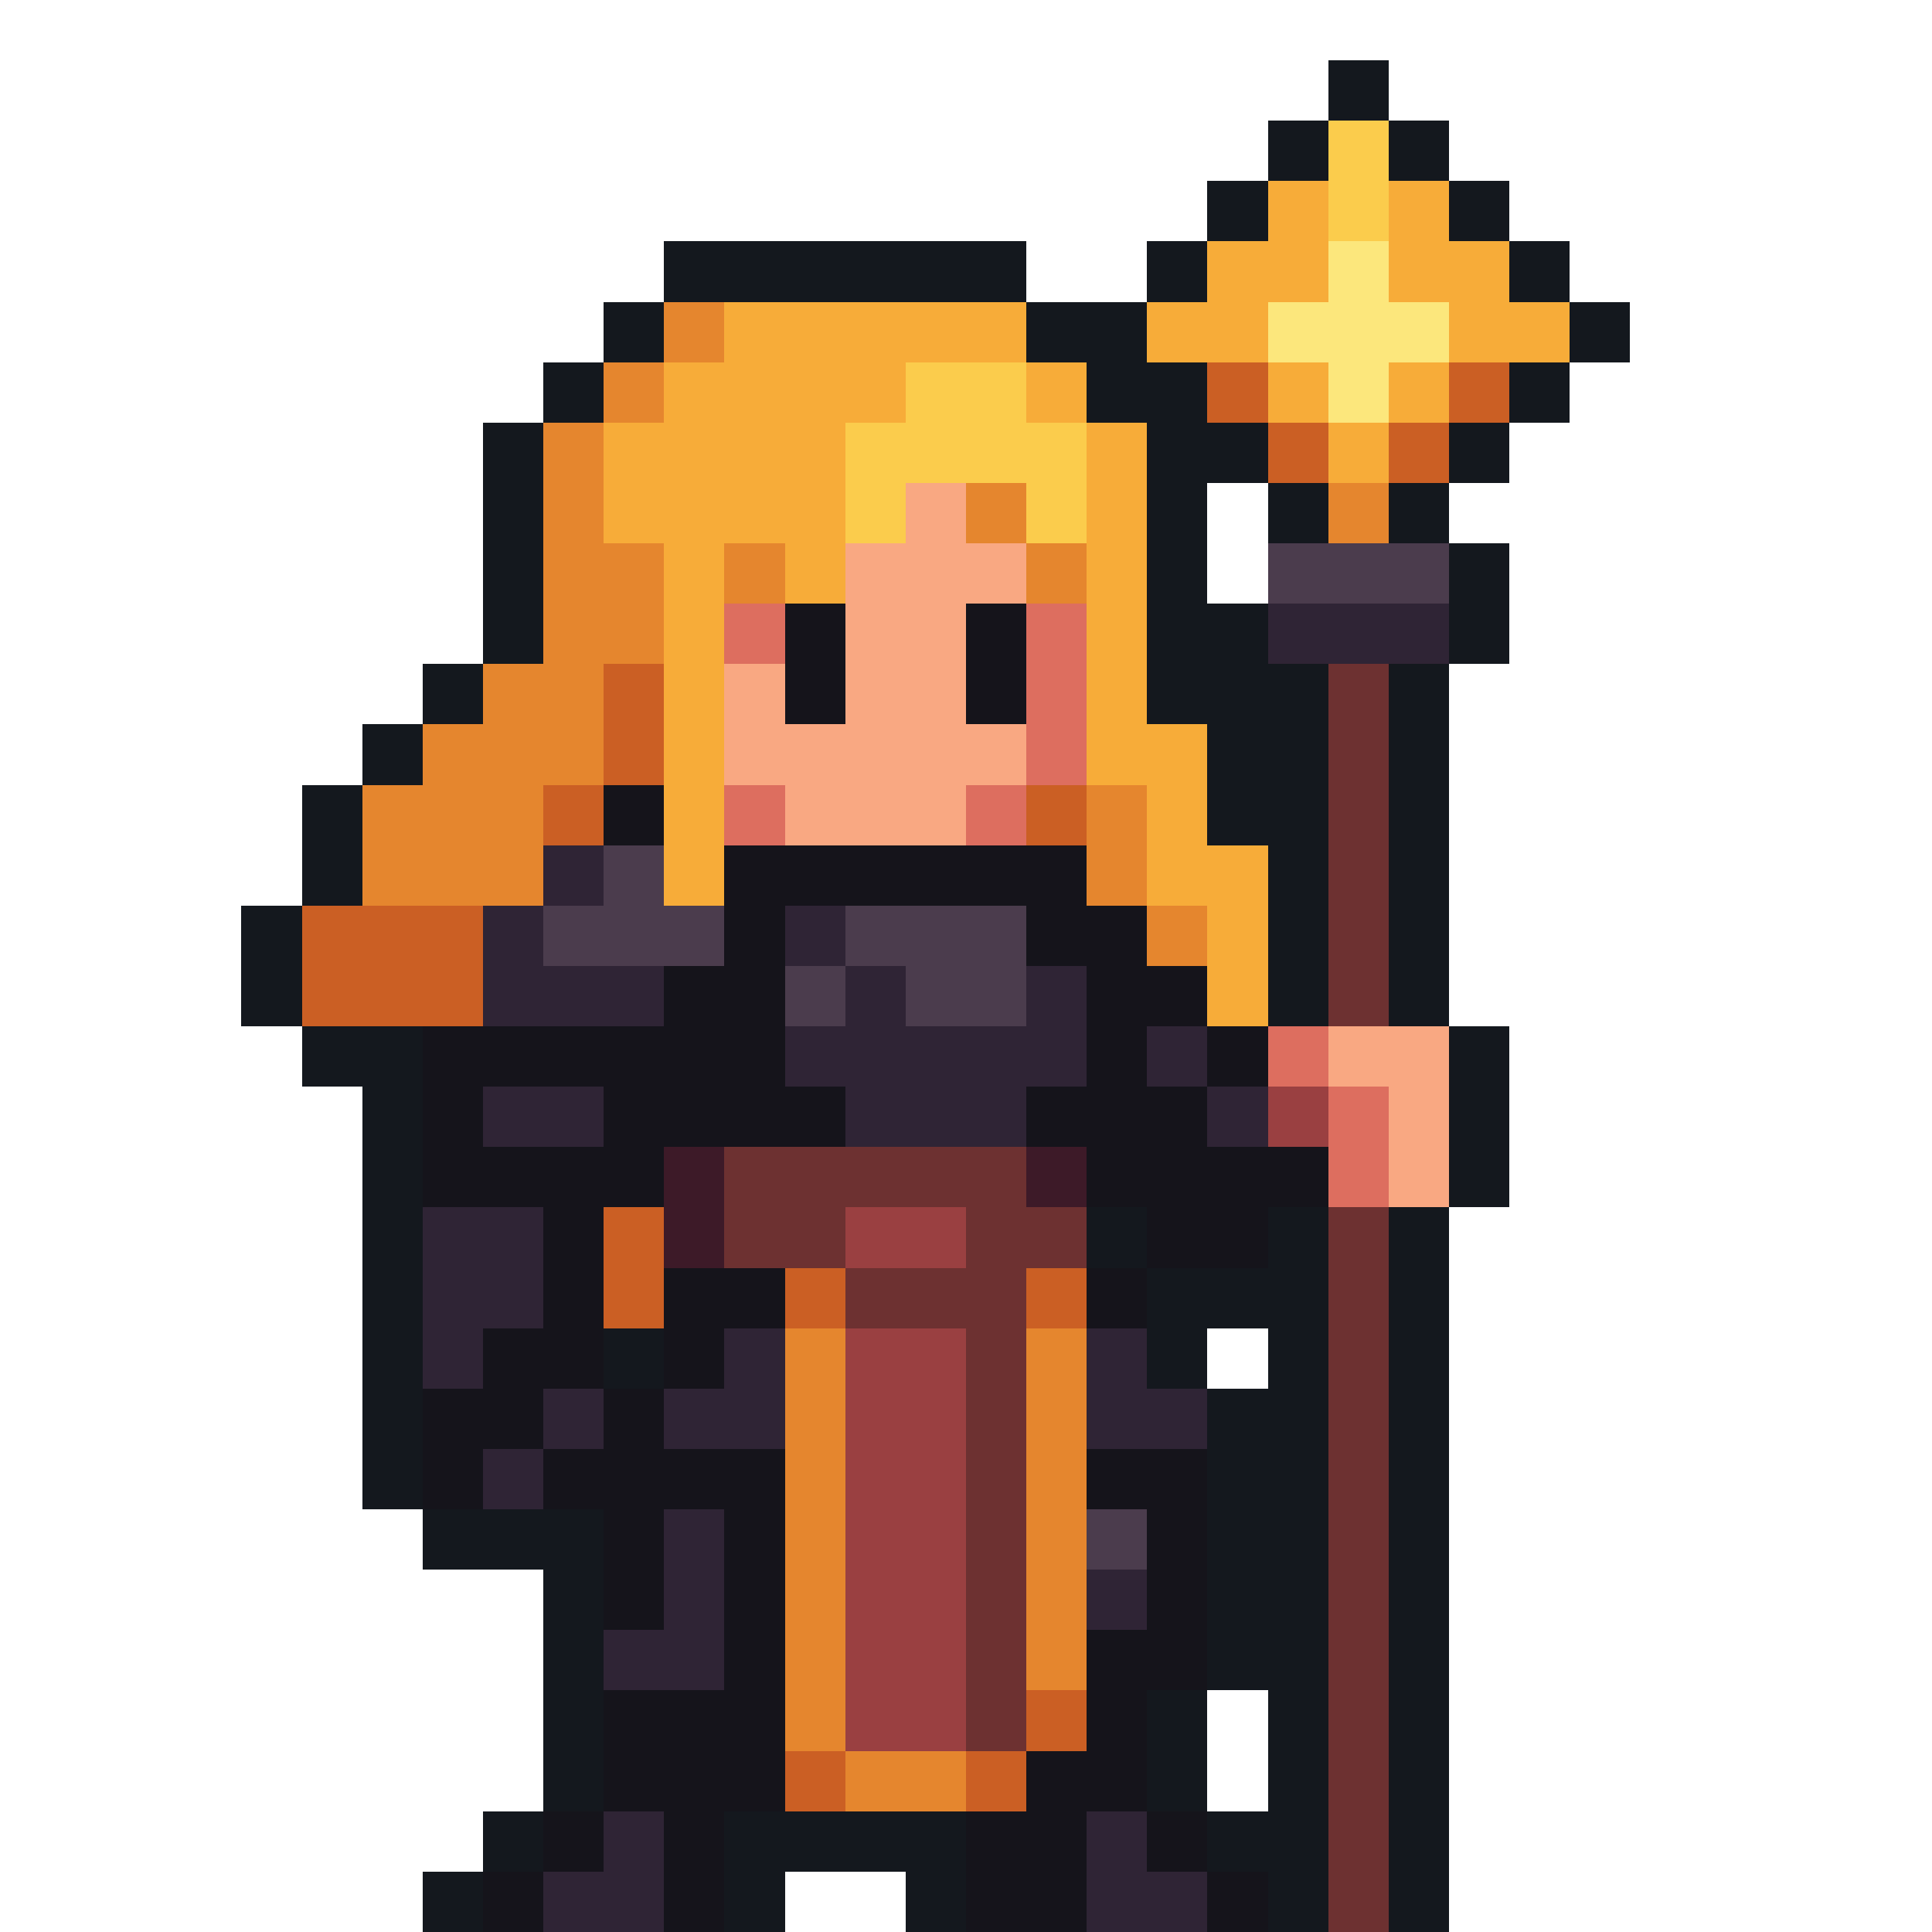
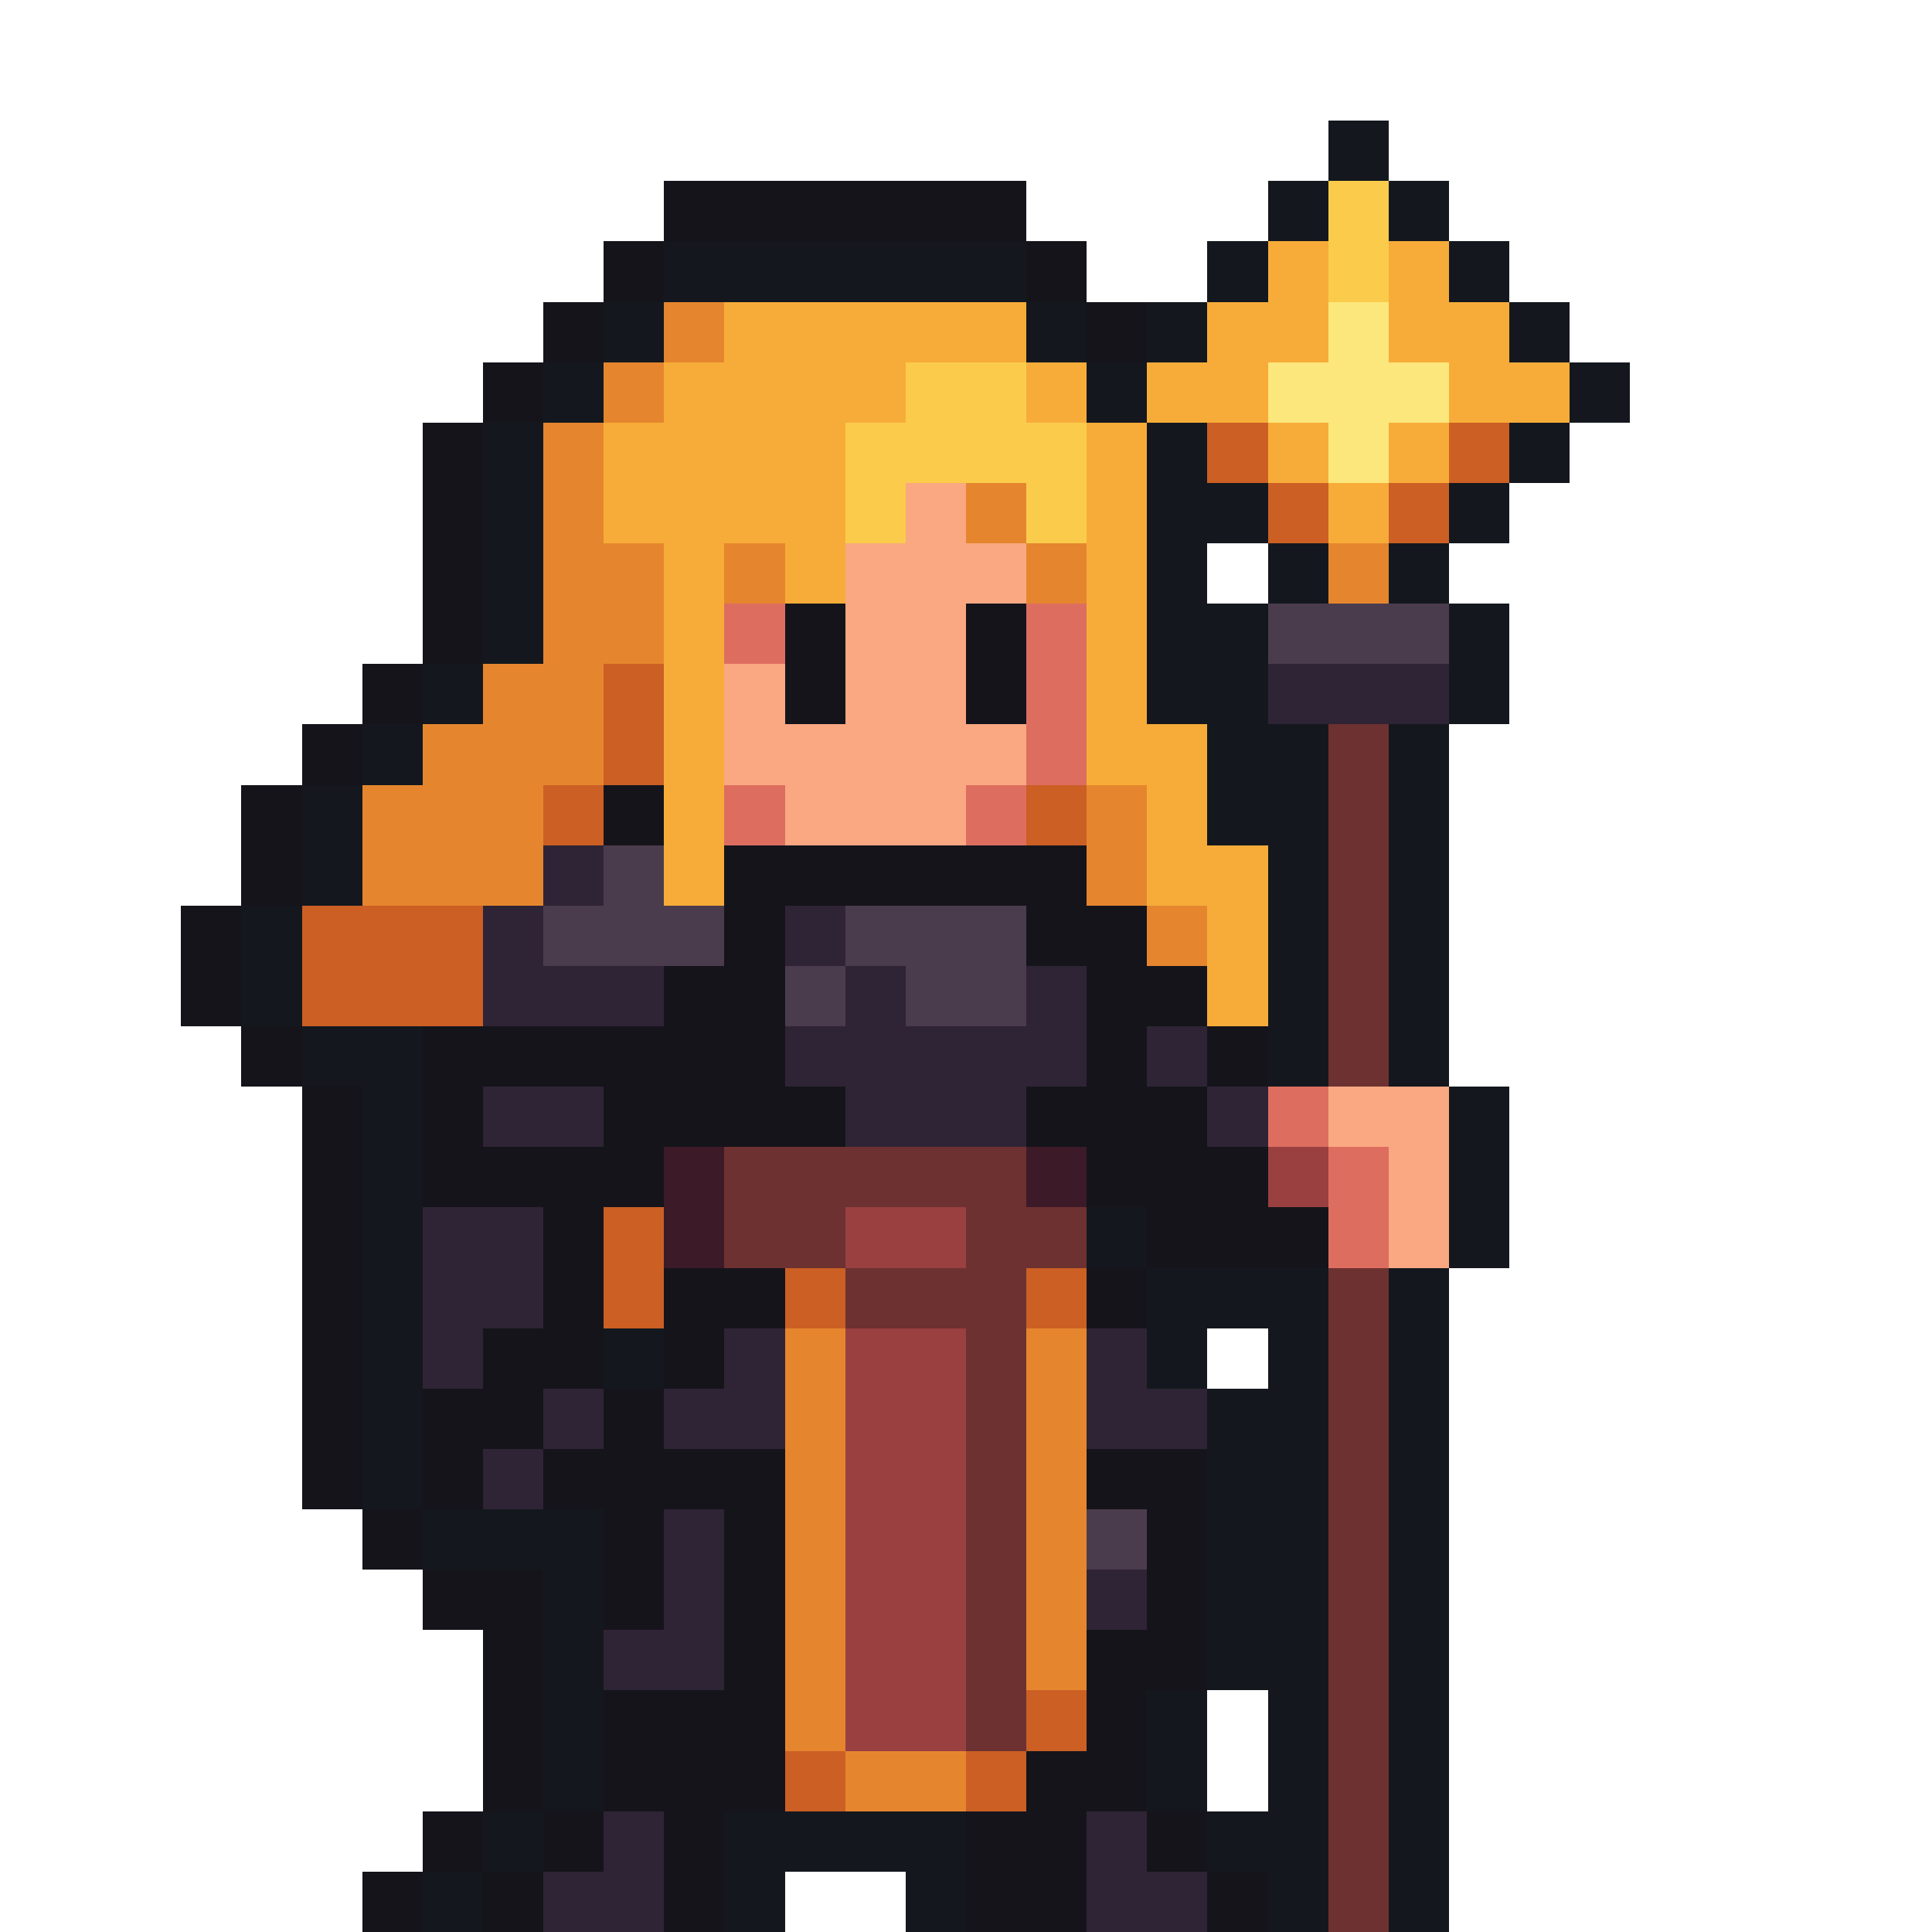
<svg xmlns="http://www.w3.org/2000/svg" version="1.1" width="32" height="32" shape-rendering="crispEdges">
-   <rect x="22" y="1" width="1" height="1" fill="#14181E" />
-   <rect x="21" y="2" width="1" height="1" fill="#14181E" />
-   <rect x="22" y="2" width="1" height="2" fill="#FBCC4C" />
-   <rect x="23" y="2" width="1" height="1" fill="#14181E" />
-   <rect x="20" y="3" width="1" height="1" fill="#14181E" />
-   <rect x="21" y="3" width="1" height="2" fill="#F7AC39" />
-   <rect x="23" y="3" width="1" height="2" fill="#F7AC39" />
-   <rect x="24" y="3" width="1" height="1" fill="#14181E" />
+   <rect x="22" y="2" width="1" height="1" fill="#14181E" />
+   <rect x="11" y="3" width="6" height="1" fill="#15141B" />
+   <rect x="21" y="3" width="1" height="1" fill="#14181E" />
+   <rect x="22" y="3" width="1" height="2" fill="#FBCC4C" />
+   <rect x="23" y="3" width="1" height="1" fill="#14181E" />
+   <rect x="10" y="4" width="1" height="1" fill="#15141B" />
  <rect x="11" y="4" width="6" height="1" fill="#14181E" />
-   <rect x="19" y="4" width="1" height="1" fill="#14181E" />
-   <rect x="20" y="4" width="1" height="2" fill="#F7AC39" />
-   <rect x="22" y="4" width="1" height="3" fill="#FCE77C" />
-   <rect x="24" y="4" width="1" height="2" fill="#F7AC39" />
-   <rect x="25" y="4" width="1" height="1" fill="#14181E" />
+   <rect x="17" y="4" width="1" height="1" fill="#15141B" />
+   <rect x="20" y="4" width="1" height="1" fill="#14181E" />
+   <rect x="21" y="4" width="1" height="2" fill="#F7AC39" />
+   <rect x="23" y="4" width="1" height="2" fill="#F7AC39" />
+   <rect x="24" y="4" width="1" height="1" fill="#14181E" />
+   <rect x="9" y="5" width="1" height="1" fill="#15141B" />
  <rect x="10" y="5" width="1" height="1" fill="#14181E" />
  <rect x="11" y="5" width="1" height="1" fill="#E5862E" />
  <rect x="12" y="5" width="5" height="1" fill="#F7AC39" />
-   <rect x="17" y="5" width="2" height="1" fill="#14181E" />
-   <rect x="19" y="5" width="1" height="1" fill="#F7AC39" />
-   <rect x="21" y="5" width="1" height="1" fill="#FCE77C" />
-   <rect x="23" y="5" width="1" height="1" fill="#FCE77C" />
-   <rect x="25" y="5" width="1" height="1" fill="#F7AC39" />
-   <rect x="26" y="5" width="1" height="1" fill="#14181E" />
+   <rect x="17" y="5" width="1" height="1" fill="#14181E" />
+   <rect x="18" y="5" width="1" height="1" fill="#15141B" />
+   <rect x="19" y="5" width="1" height="1" fill="#14181E" />
+   <rect x="20" y="5" width="1" height="2" fill="#F7AC39" />
+   <rect x="22" y="5" width="1" height="3" fill="#FCE77C" />
+   <rect x="24" y="5" width="1" height="2" fill="#F7AC39" />
+   <rect x="25" y="5" width="1" height="1" fill="#14181E" />
+   <rect x="8" y="6" width="1" height="1" fill="#15141B" />
  <rect x="9" y="6" width="1" height="1" fill="#14181E" />
  <rect x="10" y="6" width="1" height="1" fill="#E5862E" />
  <rect x="11" y="6" width="4" height="1" fill="#F7AC39" />
  <rect x="15" y="6" width="2" height="2" fill="#FBCC4C" />
  <rect x="17" y="6" width="1" height="1" fill="#F7AC39" />
-   <rect x="18" y="6" width="2" height="1" fill="#14181E" />
-   <rect x="20" y="6" width="1" height="1" fill="#CB5F24" />
-   <rect x="21" y="6" width="1" height="1" fill="#F7AC39" />
-   <rect x="23" y="6" width="1" height="1" fill="#F7AC39" />
-   <rect x="24" y="6" width="1" height="1" fill="#CB5F24" />
-   <rect x="25" y="6" width="1" height="1" fill="#14181E" />
+   <rect x="18" y="6" width="1" height="1" fill="#14181E" />
+   <rect x="19" y="6" width="1" height="1" fill="#F7AC39" />
+   <rect x="21" y="6" width="1" height="1" fill="#FCE77C" />
+   <rect x="23" y="6" width="1" height="1" fill="#FCE77C" />
+   <rect x="25" y="6" width="1" height="1" fill="#F7AC39" />
+   <rect x="26" y="6" width="1" height="1" fill="#14181E" />
+   <rect x="7" y="7" width="1" height="4" fill="#15141B" />
  <rect x="8" y="7" width="1" height="4" fill="#14181E" />
  <rect x="9" y="7" width="1" height="6" fill="#E5862E" />
  <rect x="10" y="7" width="4" height="2" fill="#F7AC39" />
  <rect x="14" y="7" width="1" height="2" fill="#FBCC4C" />
  <rect x="17" y="7" width="1" height="2" fill="#FBCC4C" />
  <rect x="18" y="7" width="1" height="6" fill="#F7AC39" />
-   <rect x="19" y="7" width="2" height="1" fill="#14181E" />
-   <rect x="21" y="7" width="1" height="1" fill="#CB5F24" />
-   <rect x="22" y="7" width="1" height="1" fill="#F7AC39" />
-   <rect x="23" y="7" width="1" height="1" fill="#CB5F24" />
-   <rect x="24" y="7" width="1" height="1" fill="#14181E" />
+   <rect x="19" y="7" width="1" height="5" fill="#14181E" />
+   <rect x="20" y="7" width="1" height="1" fill="#CB5F24" />
+   <rect x="21" y="7" width="1" height="1" fill="#F7AC39" />
+   <rect x="23" y="7" width="1" height="1" fill="#F7AC39" />
+   <rect x="24" y="7" width="1" height="1" fill="#CB5F24" />
+   <rect x="25" y="7" width="1" height="1" fill="#14181E" />
  <rect x="15" y="8" width="1" height="6" fill="#F9A882" />
  <rect x="16" y="8" width="1" height="1" fill="#E5862E" />
-   <rect x="19" y="8" width="1" height="4" fill="#14181E" />
-   <rect x="21" y="8" width="1" height="1" fill="#14181E" />
-   <rect x="22" y="8" width="1" height="1" fill="#E5862E" />
-   <rect x="23" y="8" width="1" height="1" fill="#14181E" />
+   <rect x="20" y="8" width="1" height="1" fill="#14181E" />
+   <rect x="21" y="8" width="1" height="1" fill="#CB5F24" />
+   <rect x="22" y="8" width="1" height="1" fill="#F7AC39" />
+   <rect x="23" y="8" width="1" height="1" fill="#CB5F24" />
+   <rect x="24" y="8" width="1" height="1" fill="#14181E" />
  <rect x="10" y="9" width="1" height="2" fill="#E5862E" />
  <rect x="11" y="9" width="1" height="6" fill="#F7AC39" />
  <rect x="12" y="9" width="1" height="1" fill="#E5862E" />
  <rect x="13" y="9" width="1" height="1" fill="#F7AC39" />
  <rect x="14" y="9" width="1" height="5" fill="#F9A882" />
  <rect x="16" y="9" width="1" height="1" fill="#F9A882" />
  <rect x="17" y="9" width="1" height="1" fill="#E5862E" />
-   <rect x="21" y="9" width="3" height="1" fill="#4B3C4D" />
-   <rect x="24" y="9" width="1" height="2" fill="#14181E" />
+   <rect x="21" y="9" width="1" height="1" fill="#14181E" />
+   <rect x="22" y="9" width="1" height="1" fill="#E5862E" />
+   <rect x="23" y="9" width="1" height="1" fill="#14181E" />
  <rect x="12" y="10" width="1" height="1" fill="#DD6E5F" />
  <rect x="13" y="10" width="1" height="2" fill="#15141B" />
  <rect x="16" y="10" width="1" height="2" fill="#15141B" />
  <rect x="17" y="10" width="1" height="3" fill="#DD6E5F" />
  <rect x="20" y="10" width="1" height="4" fill="#14181E" />
-   <rect x="21" y="10" width="3" height="1" fill="#2F2435" />
+   <rect x="21" y="10" width="3" height="1" fill="#4B3C4D" />
+   <rect x="24" y="10" width="1" height="2" fill="#14181E" />
+   <rect x="6" y="11" width="1" height="1" fill="#15141B" />
  <rect x="7" y="11" width="1" height="1" fill="#14181E" />
  <rect x="8" y="11" width="1" height="4" fill="#E5862E" />
  <rect x="10" y="11" width="1" height="2" fill="#CB5F24" />
  <rect x="12" y="11" width="1" height="2" fill="#F9A882" />
-   <rect x="21" y="11" width="1" height="6" fill="#14181E" />
-   <rect x="22" y="11" width="1" height="6" fill="#6D3131" />
-   <rect x="23" y="11" width="1" height="6" fill="#14181E" />
+   <rect x="21" y="11" width="3" height="1" fill="#2F2435" />
+   <rect x="5" y="12" width="1" height="1" fill="#15141B" />
  <rect x="6" y="12" width="1" height="1" fill="#14181E" />
  <rect x="7" y="12" width="1" height="3" fill="#E5862E" />
  <rect x="13" y="12" width="1" height="2" fill="#F9A882" />
  <rect x="16" y="12" width="1" height="1" fill="#F9A882" />
  <rect x="19" y="12" width="1" height="3" fill="#F7AC39" />
+   <rect x="21" y="12" width="1" height="6" fill="#14181E" />
+   <rect x="22" y="12" width="1" height="6" fill="#6D3131" />
+   <rect x="23" y="12" width="1" height="6" fill="#14181E" />
+   <rect x="4" y="13" width="1" height="2" fill="#15141B" />
  <rect x="5" y="13" width="1" height="2" fill="#14181E" />
  <rect x="6" y="13" width="1" height="2" fill="#E5862E" />
  <rect x="9" y="13" width="1" height="1" fill="#CB5F24" />
  <rect x="10" y="13" width="1" height="1" fill="#15141B" />
  <rect x="12" y="13" width="1" height="1" fill="#DD6E5F" />
  <rect x="16" y="13" width="1" height="1" fill="#DD6E5F" />
  <rect x="17" y="13" width="1" height="1" fill="#CB5F24" />
  <rect x="18" y="13" width="1" height="2" fill="#E5862E" />
  <rect x="9" y="14" width="1" height="1" fill="#2F2435" />
  <rect x="10" y="14" width="1" height="2" fill="#4B3C4D" />
  <rect x="12" y="14" width="6" height="1" fill="#15141B" />
  <rect x="20" y="14" width="1" height="3" fill="#F7AC39" />
+   <rect x="3" y="15" width="1" height="2" fill="#15141B" />
  <rect x="4" y="15" width="1" height="2" fill="#14181E" />
  <rect x="5" y="15" width="3" height="2" fill="#CB5F24" />
  <rect x="8" y="15" width="1" height="2" fill="#2F2435" />
  <rect x="9" y="15" width="1" height="1" fill="#4B3C4D" />
  <rect x="11" y="15" width="1" height="1" fill="#4B3C4D" />
  <rect x="12" y="15" width="1" height="4" fill="#15141B" />
  <rect x="13" y="15" width="1" height="1" fill="#2F2435" />
  <rect x="14" y="15" width="3" height="1" fill="#4B3C4D" />
  <rect x="17" y="15" width="2" height="1" fill="#15141B" />
  <rect x="19" y="15" width="1" height="1" fill="#E5862E" />
  <rect x="9" y="16" width="2" height="1" fill="#2F2435" />
  <rect x="11" y="16" width="1" height="3" fill="#15141B" />
  <rect x="13" y="16" width="1" height="1" fill="#4B3C4D" />
  <rect x="14" y="16" width="1" height="3" fill="#2F2435" />
  <rect x="15" y="16" width="2" height="1" fill="#4B3C4D" />
  <rect x="17" y="16" width="1" height="2" fill="#2F2435" />
  <rect x="18" y="16" width="2" height="1" fill="#15141B" />
+   <rect x="4" y="17" width="1" height="1" fill="#15141B" />
  <rect x="5" y="17" width="2" height="1" fill="#14181E" />
  <rect x="7" y="17" width="4" height="1" fill="#15141B" />
  <rect x="13" y="17" width="1" height="1" fill="#2F2435" />
  <rect x="15" y="17" width="2" height="2" fill="#2F2435" />
  <rect x="18" y="17" width="1" height="3" fill="#15141B" />
  <rect x="19" y="17" width="1" height="1" fill="#2F2435" />
  <rect x="20" y="17" width="1" height="1" fill="#15141B" />
-   <rect x="21" y="17" width="1" height="1" fill="#DD6E5F" />
-   <rect x="22" y="17" width="2" height="1" fill="#F9A882" />
-   <rect x="24" y="17" width="1" height="3" fill="#14181E" />
+   <rect x="5" y="18" width="1" height="7" fill="#15141B" />
  <rect x="6" y="18" width="1" height="7" fill="#14181E" />
  <rect x="7" y="18" width="1" height="2" fill="#15141B" />
  <rect x="8" y="18" width="2" height="1" fill="#2F2435" />
  <rect x="10" y="18" width="1" height="2" fill="#15141B" />
  <rect x="13" y="18" width="1" height="1" fill="#15141B" />
  <rect x="17" y="18" width="1" height="1" fill="#15141B" />
  <rect x="19" y="18" width="1" height="3" fill="#15141B" />
  <rect x="20" y="18" width="1" height="1" fill="#2F2435" />
-   <rect x="21" y="18" width="1" height="1" fill="#9A4041" />
-   <rect x="22" y="18" width="1" height="2" fill="#DD6E5F" />
-   <rect x="23" y="18" width="1" height="2" fill="#F9A882" />
+   <rect x="21" y="18" width="1" height="1" fill="#DD6E5F" />
+   <rect x="22" y="18" width="2" height="1" fill="#F9A882" />
+   <rect x="24" y="18" width="1" height="3" fill="#14181E" />
  <rect x="8" y="19" width="2" height="1" fill="#15141B" />
  <rect x="11" y="19" width="1" height="2" fill="#3D1A28" />
  <rect x="12" y="19" width="5" height="1" fill="#6D3131" />
  <rect x="17" y="19" width="1" height="1" fill="#3D1A28" />
-   <rect x="20" y="19" width="2" height="1" fill="#15141B" />
+   <rect x="20" y="19" width="1" height="2" fill="#15141B" />
+   <rect x="21" y="19" width="1" height="1" fill="#9A4041" />
+   <rect x="22" y="19" width="1" height="2" fill="#DD6E5F" />
+   <rect x="23" y="19" width="1" height="2" fill="#F9A882" />
  <rect x="7" y="20" width="2" height="2" fill="#2F2435" />
  <rect x="9" y="20" width="1" height="3" fill="#15141B" />
  <rect x="10" y="20" width="1" height="2" fill="#CB5F24" />
  <rect x="12" y="20" width="2" height="1" fill="#6D3131" />
  <rect x="14" y="20" width="2" height="1" fill="#9A4041" />
  <rect x="16" y="20" width="2" height="1" fill="#6D3131" />
  <rect x="18" y="20" width="1" height="1" fill="#14181E" />
-   <rect x="20" y="20" width="1" height="1" fill="#15141B" />
-   <rect x="21" y="20" width="1" height="12" fill="#14181E" />
-   <rect x="22" y="20" width="1" height="12" fill="#6D3131" />
-   <rect x="23" y="20" width="1" height="12" fill="#14181E" />
+   <rect x="21" y="20" width="1" height="1" fill="#15141B" />
  <rect x="11" y="21" width="2" height="1" fill="#15141B" />
  <rect x="13" y="21" width="1" height="1" fill="#CB5F24" />
  <rect x="14" y="21" width="3" height="1" fill="#6D3131" />
  <rect x="17" y="21" width="1" height="1" fill="#CB5F24" />
  <rect x="18" y="21" width="1" height="1" fill="#15141B" />
-   <rect x="19" y="21" width="2" height="1" fill="#14181E" />
+   <rect x="19" y="21" width="3" height="1" fill="#14181E" />
+   <rect x="22" y="21" width="1" height="11" fill="#6D3131" />
+   <rect x="23" y="21" width="1" height="11" fill="#14181E" />
  <rect x="7" y="22" width="1" height="1" fill="#2F2435" />
  <rect x="8" y="22" width="1" height="2" fill="#15141B" />
  <rect x="10" y="22" width="1" height="1" fill="#14181E" />
  <rect x="11" y="22" width="1" height="1" fill="#15141B" />
  <rect x="12" y="22" width="1" height="2" fill="#2F2435" />
  <rect x="13" y="22" width="1" height="7" fill="#E5862E" />
  <rect x="14" y="22" width="2" height="7" fill="#9A4041" />
  <rect x="16" y="22" width="1" height="7" fill="#6D3131" />
  <rect x="17" y="22" width="1" height="6" fill="#E5862E" />
  <rect x="18" y="22" width="1" height="2" fill="#2F2435" />
  <rect x="19" y="22" width="1" height="1" fill="#14181E" />
+   <rect x="21" y="22" width="1" height="10" fill="#14181E" />
  <rect x="7" y="23" width="1" height="2" fill="#15141B" />
  <rect x="9" y="23" width="1" height="1" fill="#2F2435" />
  <rect x="10" y="23" width="1" height="4" fill="#15141B" />
  <rect x="11" y="23" width="1" height="1" fill="#2F2435" />
  <rect x="19" y="23" width="1" height="1" fill="#2F2435" />
  <rect x="20" y="23" width="1" height="5" fill="#14181E" />
  <rect x="8" y="24" width="1" height="1" fill="#2F2435" />
  <rect x="9" y="24" width="1" height="1" fill="#15141B" />
  <rect x="11" y="24" width="2" height="1" fill="#15141B" />
  <rect x="18" y="24" width="2" height="1" fill="#15141B" />
+   <rect x="6" y="25" width="1" height="1" fill="#15141B" />
  <rect x="7" y="25" width="3" height="1" fill="#14181E" />
  <rect x="11" y="25" width="1" height="3" fill="#2F2435" />
  <rect x="12" y="25" width="1" height="5" fill="#15141B" />
  <rect x="18" y="25" width="1" height="1" fill="#4B3C4D" />
  <rect x="19" y="25" width="1" height="3" fill="#15141B" />
+   <rect x="7" y="26" width="2" height="1" fill="#15141B" />
  <rect x="9" y="26" width="1" height="4" fill="#14181E" />
  <rect x="18" y="26" width="1" height="1" fill="#2F2435" />
+   <rect x="8" y="27" width="1" height="3" fill="#15141B" />
  <rect x="10" y="27" width="1" height="1" fill="#2F2435" />
  <rect x="18" y="27" width="1" height="3" fill="#15141B" />
  <rect x="10" y="28" width="2" height="2" fill="#15141B" />
  <rect x="17" y="28" width="1" height="1" fill="#CB5F24" />
  <rect x="19" y="28" width="1" height="2" fill="#14181E" />
  <rect x="13" y="29" width="1" height="1" fill="#CB5F24" />
  <rect x="14" y="29" width="2" height="1" fill="#E5862E" />
  <rect x="16" y="29" width="1" height="1" fill="#CB5F24" />
  <rect x="17" y="29" width="1" height="3" fill="#15141B" />
+   <rect x="7" y="30" width="1" height="1" fill="#15141B" />
  <rect x="8" y="30" width="1" height="1" fill="#14181E" />
  <rect x="9" y="30" width="1" height="1" fill="#15141B" />
  <rect x="10" y="30" width="1" height="2" fill="#2F2435" />
  <rect x="11" y="30" width="1" height="2" fill="#15141B" />
  <rect x="12" y="30" width="4" height="1" fill="#14181E" />
  <rect x="16" y="30" width="1" height="2" fill="#15141B" />
  <rect x="18" y="30" width="1" height="2" fill="#2F2435" />
  <rect x="19" y="30" width="1" height="1" fill="#15141B" />
  <rect x="20" y="30" width="1" height="1" fill="#14181E" />
+   <rect x="6" y="31" width="1" height="1" fill="#15141B" />
  <rect x="7" y="31" width="1" height="1" fill="#14181E" />
  <rect x="8" y="31" width="1" height="1" fill="#15141B" />
  <rect x="9" y="31" width="1" height="1" fill="#2F2435" />
  <rect x="12" y="31" width="1" height="1" fill="#14181E" />
  <rect x="15" y="31" width="1" height="1" fill="#14181E" />
  <rect x="19" y="31" width="1" height="1" fill="#2F2435" />
  <rect x="20" y="31" width="1" height="1" fill="#15141B" />
</svg>
